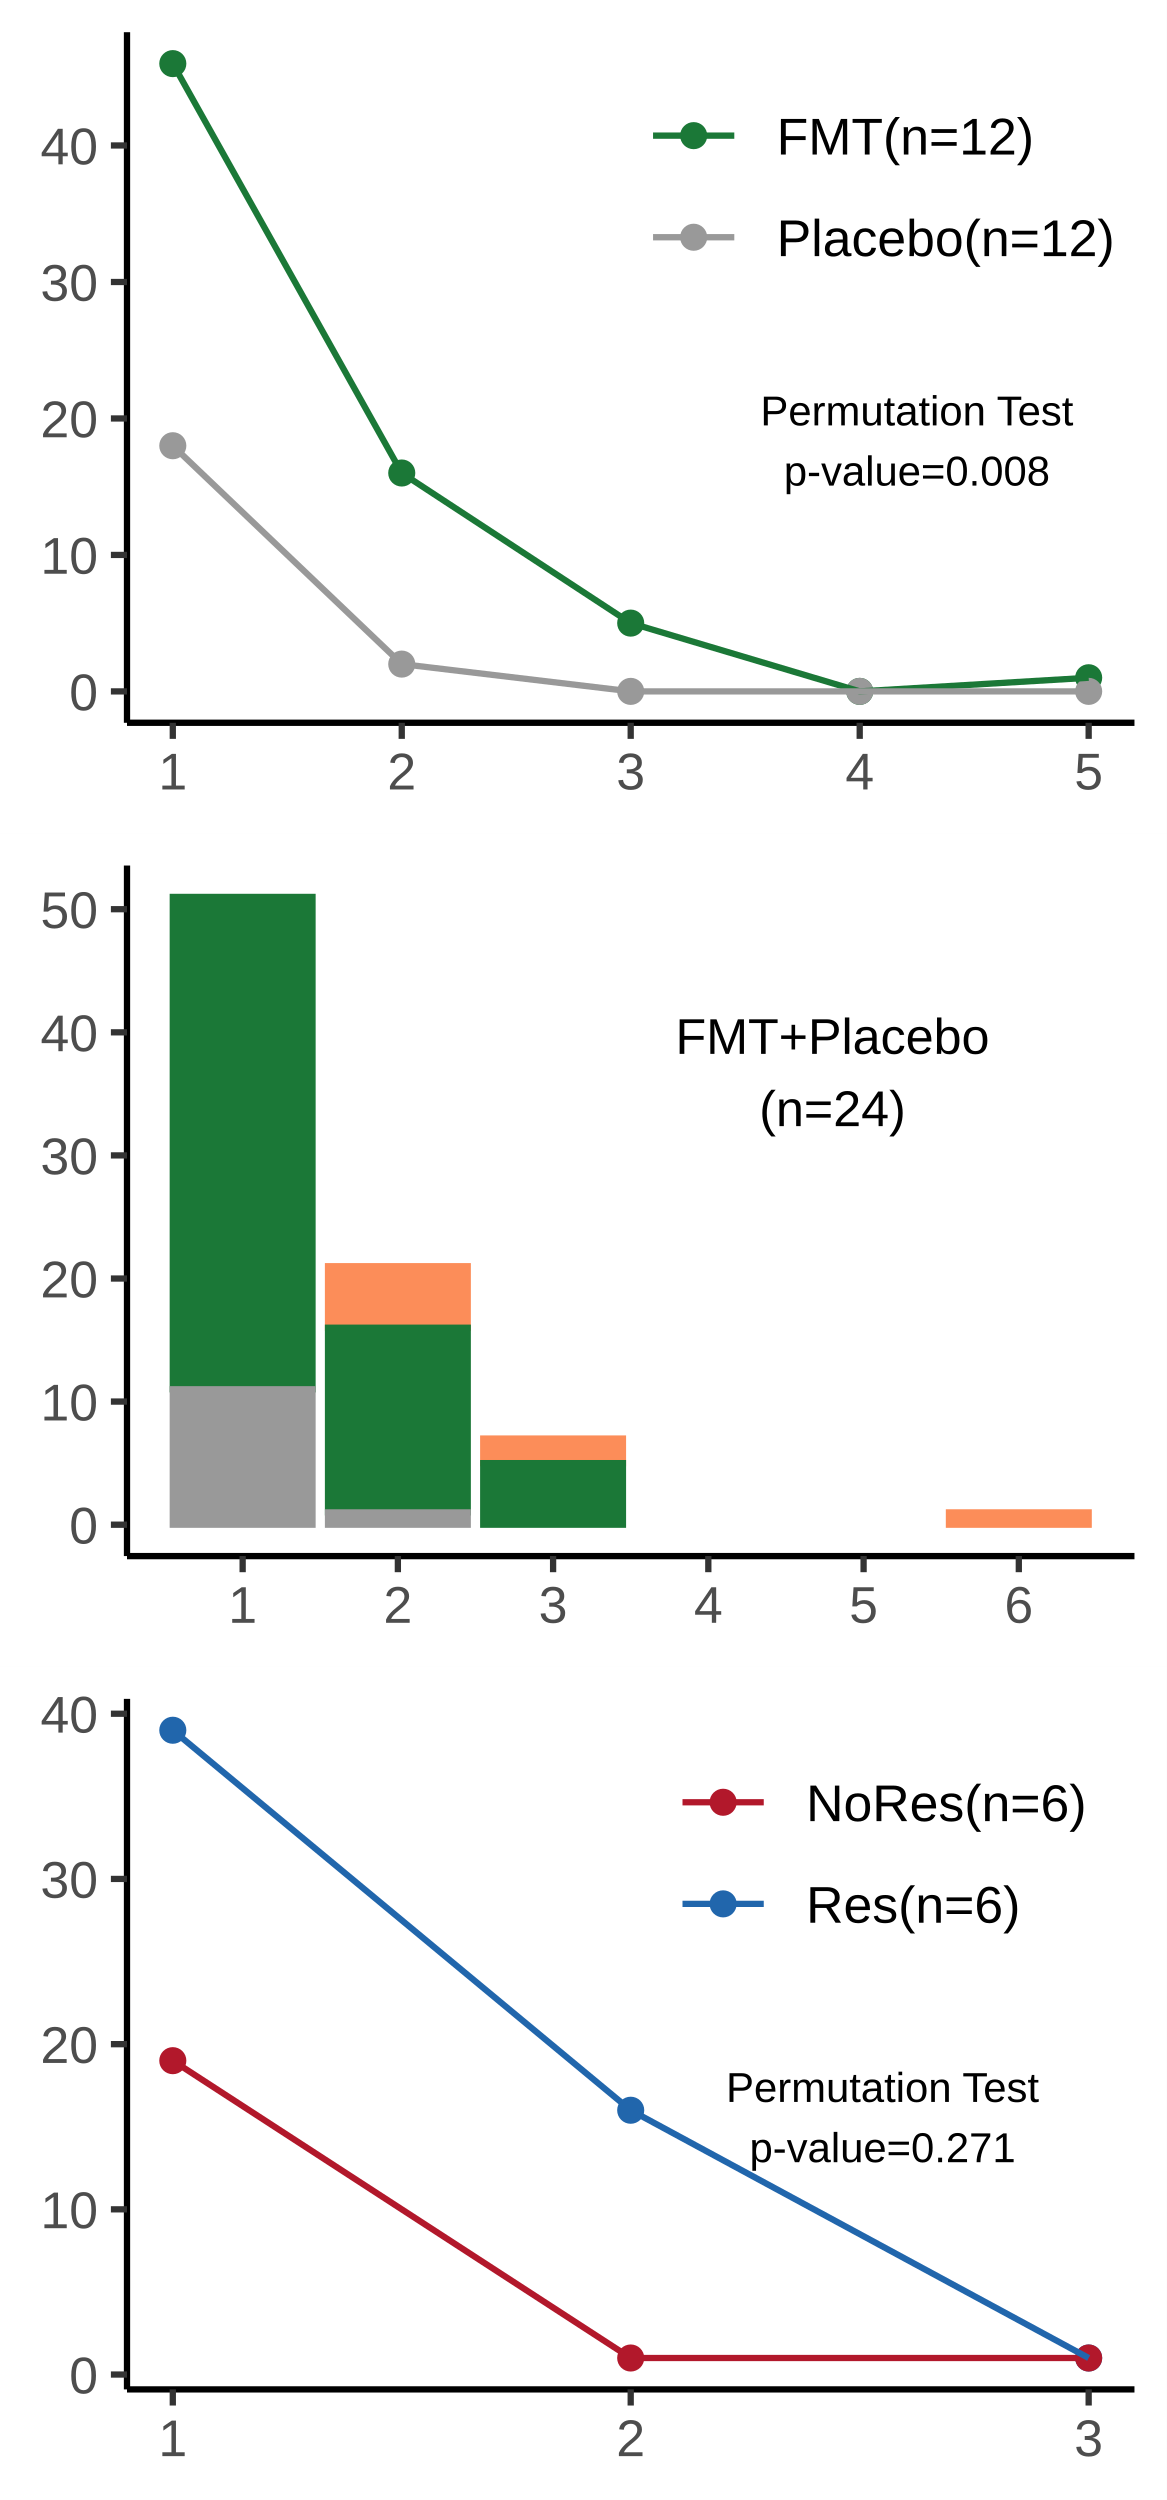
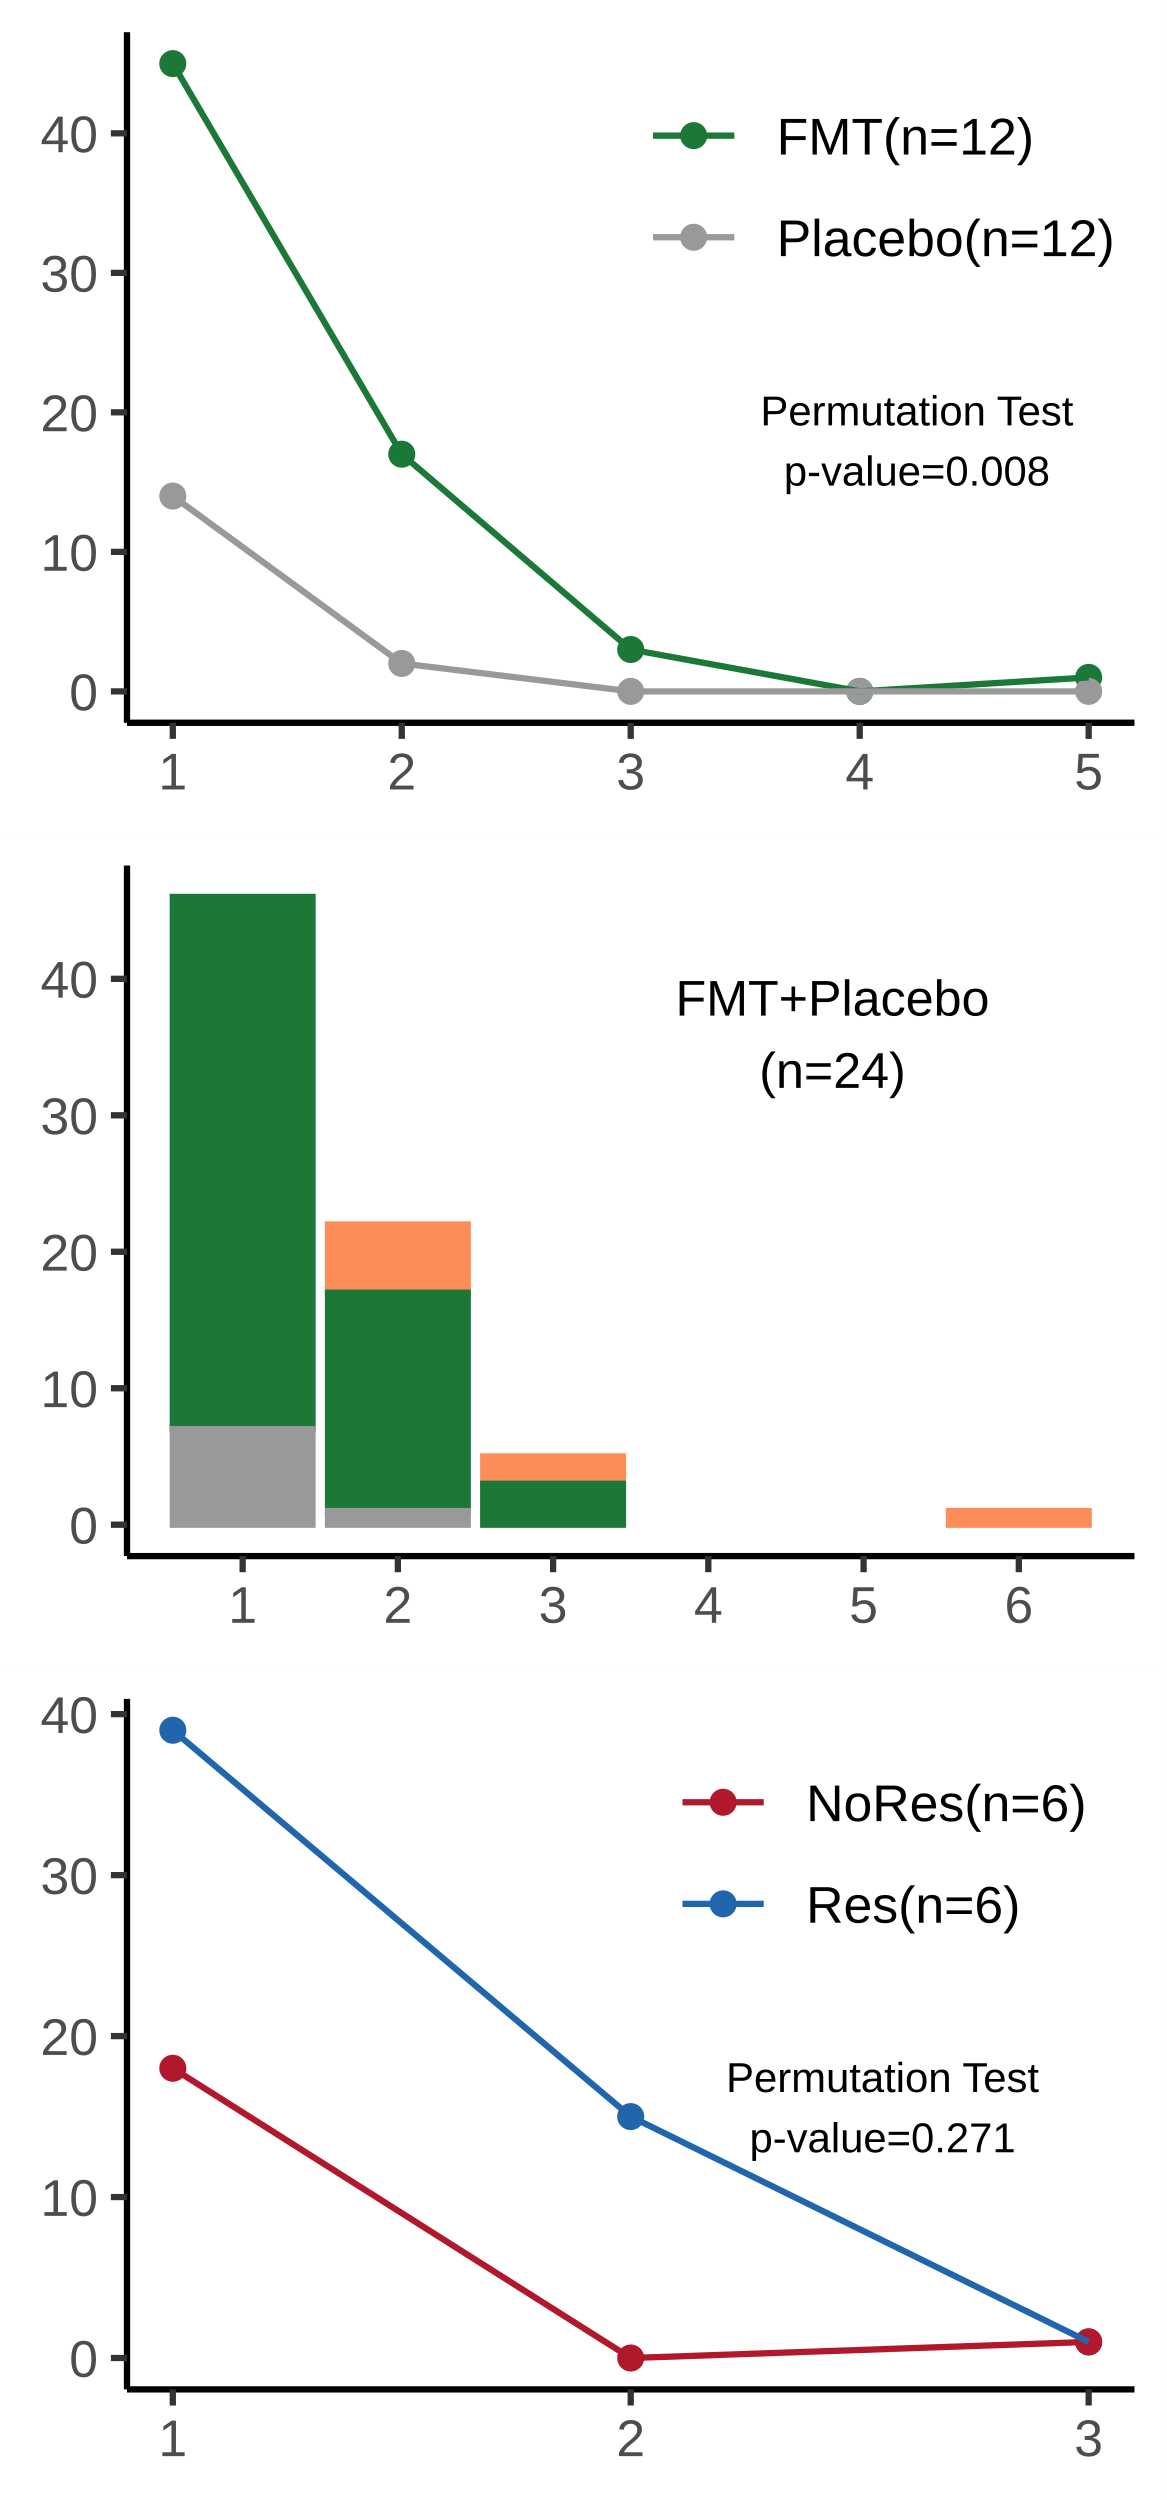
<svg xmlns="http://www.w3.org/2000/svg" class="svglite" width="198.43pt" height="425.20pt" viewBox="0 0 198.43 425.20">
  <defs>
    <style type="text/css">
    .svglite line, .svglite polyline, .svglite polygon, .svglite path, .svglite rect, .svglite circle {
      fill: none;
      stroke: #000000;
      stroke-linecap: round;
      stroke-linejoin: round;
      stroke-miterlimit: 10.00;
    }
    .svglite text {
      white-space: pre;
    }
  </style>
  </defs>
  <rect width="100%" height="100%" style="stroke: none; fill: none;" />
  <defs>
    <clipPath id="cpMC4wMHwxOTguNDN8MC4wMHw0MjUuMjA=">
      <rect x="0.00" y="0.00" width="198.43" height="425.20" />
    </clipPath>
  </defs>
  <g clip-path="url(#cpMC4wMHwxOTguNDN8MC4wMHw0MjUuMjA=)">
</g>
  <defs>
    <clipPath id="cpMC4wMHwxOTguNDN8MC4wMHwxNDEuNzM=">
      <rect x="0.00" y="0.00" width="198.43" height="141.73" />
    </clipPath>
  </defs>
  <g clip-path="url(#cpMC4wMHwxOTguNDN8MC4wMHwxNDEuNzM=)">
    <rect x="0.00" y="0" width="198.43" height="141.73" style="stroke-width: 1.07; stroke: #FFFFFF; fill: #FFFFFF;" />
  </g>
  <g clip-path="url(#cpMC4wMHwxOTguNDN8MC4wMHw0MjUuMjA=)">
</g>
  <defs>
    <clipPath id="cpMjEuNjB8MTkyLjk1fDUuNDh8MTIyLjkz">
      <rect x="21.60" y="5.48" width="171.35" height="117.45" />
    </clipPath>
  </defs>
  <g clip-path="url(#cpMjEuNjB8MTkyLjk1fDUuNDh8MTIyLjkz)">
    <rect x="21.60" y="5.48" width="171.35" height="117.45" style="stroke-width: 1.07; stroke: none; fill: #FFFFFF;" />
    <circle cx="29.39" cy="10.82" r="1.95" style="stroke-width: 0.71; stroke: #1B7837; fill: #1B7837;" />
-     <circle cx="29.39" cy="75.81" r="1.95" style="stroke-width: 0.71; stroke: #999999; fill: #999999;" />
-     <circle cx="68.33" cy="80.45" r="1.95" style="stroke-width: 0.71; stroke: #1B7837; fill: #1B7837;" />
-     <circle cx="68.33" cy="112.95" r="1.95" style="stroke-width: 0.71; stroke: #999999; fill: #999999;" />
-     <circle cx="107.27" cy="105.98" r="1.95" style="stroke-width: 0.71; stroke: #1B7837; fill: #1B7837;" />
+     <circle cx="29.39" cy="84.37" r="1.95" style="stroke-width: 0.71; stroke: #999999; fill: #999999;" />
+     <circle cx="68.33" cy="77.25" r="1.95" style="stroke-width: 0.71; stroke: #1B7837; fill: #1B7837;" />
+     <circle cx="68.33" cy="112.84" r="1.95" style="stroke-width: 0.71; stroke: #999999; fill: #999999;" />
+     <circle cx="107.27" cy="110.47" r="1.95" style="stroke-width: 0.71; stroke: #1B7837; fill: #1B7837;" />
    <circle cx="107.27" cy="117.59" r="1.95" style="stroke-width: 0.71; stroke: #999999; fill: #999999;" />
    <circle cx="146.22" cy="117.59" r="1.95" style="stroke-width: 0.71; stroke: #1B7837; fill: #1B7837;" />
    <circle cx="146.22" cy="117.59" r="1.95" style="stroke-width: 0.71; stroke: #999999; fill: #999999;" />
-     <circle cx="185.16" cy="115.27" r="1.95" style="stroke-width: 0.71; stroke: #1B7837; fill: #1B7837;" />
+     <circle cx="185.16" cy="115.21" r="1.95" style="stroke-width: 0.71; stroke: #1B7837; fill: #1B7837;" />
    <circle cx="185.16" cy="117.59" r="1.95" style="stroke-width: 0.71; stroke: #999999; fill: #999999;" />
-     <polyline points="29.39,10.82 68.33,80.45 107.27,105.98 146.22,117.59 185.16,115.27 " style="stroke-width: 1.07; stroke: #1B7837; stroke-linecap: butt;" />
-     <polyline points="29.39,75.81 68.33,112.95 107.27,117.59 146.22,117.59 185.16,117.59 " style="stroke-width: 1.07; stroke: #999999; stroke-linecap: butt;" />
+     <polyline points="29.39,10.82 68.33,77.25 107.27,110.47 146.22,117.59 185.16,115.21 " style="stroke-width: 1.07; stroke: #1B7837; stroke-linecap: butt;" />
+     <polyline points="29.39,84.37 68.33,112.84 107.27,117.59 146.22,117.59 185.16,117.59 " style="stroke-width: 1.07; stroke: #999999; stroke-linecap: butt;" />
    <text x="155.95" y="72.35" text-anchor="middle" style="font-size: 7.11px; font-family: &quot;Liberation Sans&quot;;" textLength="61.90px" lengthAdjust="spacingAndGlyphs">Permutation Test </text>
    <text x="155.95" y="82.59" text-anchor="middle" style="font-size: 7.11px; font-family: &quot;Liberation Sans&quot;;" textLength="54.86px" lengthAdjust="spacingAndGlyphs"> p-value=0.008</text>
  </g>
  <g clip-path="url(#cpMC4wMHwxOTguNDN8MC4wMHw0MjUuMjA=)">
    <polyline points="21.60,122.93 21.60,5.48 " style="stroke-width: 1.07; stroke-linecap: butt;" />
    <text x="16.67" y="120.80" text-anchor="end" style="font-size: 8.80px;fill: #4D4D4D; font-family: &quot;Liberation Sans&quot;;" textLength="5.59px" lengthAdjust="spacingAndGlyphs">0</text>
-     <text x="16.67" y="97.58" text-anchor="end" style="font-size: 8.80px;fill: #4D4D4D; font-family: &quot;Liberation Sans&quot;;" textLength="11.19px" lengthAdjust="spacingAndGlyphs">10</text>
-     <text x="16.67" y="74.37" text-anchor="end" style="font-size: 8.80px;fill: #4D4D4D; font-family: &quot;Liberation Sans&quot;;" textLength="11.19px" lengthAdjust="spacingAndGlyphs">20</text>
-     <text x="16.67" y="51.16" text-anchor="end" style="font-size: 8.80px;fill: #4D4D4D; font-family: &quot;Liberation Sans&quot;;" textLength="11.19px" lengthAdjust="spacingAndGlyphs">30</text>
-     <text x="16.67" y="27.95" text-anchor="end" style="font-size: 8.80px;fill: #4D4D4D; font-family: &quot;Liberation Sans&quot;;" textLength="11.19px" lengthAdjust="spacingAndGlyphs">40</text>
+     <text x="16.67" y="97.07" text-anchor="end" style="font-size: 8.80px;fill: #4D4D4D; font-family: &quot;Liberation Sans&quot;;" textLength="11.19px" lengthAdjust="spacingAndGlyphs">10</text>
+     <text x="16.67" y="73.34" text-anchor="end" style="font-size: 8.80px;fill: #4D4D4D; font-family: &quot;Liberation Sans&quot;;" textLength="11.19px" lengthAdjust="spacingAndGlyphs">20</text>
+     <text x="16.67" y="49.62" text-anchor="end" style="font-size: 8.80px;fill: #4D4D4D; font-family: &quot;Liberation Sans&quot;;" textLength="11.19px" lengthAdjust="spacingAndGlyphs">30</text>
+     <text x="16.67" y="25.89" text-anchor="end" style="font-size: 8.80px;fill: #4D4D4D; font-family: &quot;Liberation Sans&quot;;" textLength="11.19px" lengthAdjust="spacingAndGlyphs">40</text>
    <polyline points="18.86,117.59 21.60,117.59 " style="stroke-width: 1.07; stroke: #333333; stroke-linecap: butt;" />
-     <polyline points="18.86,94.38 21.60,94.38 " style="stroke-width: 1.07; stroke: #333333; stroke-linecap: butt;" />
-     <polyline points="18.86,71.17 21.60,71.17 " style="stroke-width: 1.07; stroke: #333333; stroke-linecap: butt;" />
-     <polyline points="18.86,47.96 21.60,47.96 " style="stroke-width: 1.07; stroke: #333333; stroke-linecap: butt;" />
-     <polyline points="18.86,24.74 21.60,24.74 " style="stroke-width: 1.07; stroke: #333333; stroke-linecap: butt;" />
+     <polyline points="18.86,93.86 21.60,93.86 " style="stroke-width: 1.07; stroke: #333333; stroke-linecap: butt;" />
+     <polyline points="18.86,70.13 21.60,70.13 " style="stroke-width: 1.07; stroke: #333333; stroke-linecap: butt;" />
+     <polyline points="18.86,46.41 21.60,46.41 " style="stroke-width: 1.07; stroke: #333333; stroke-linecap: butt;" />
+     <polyline points="18.86,22.68 21.60,22.68 " style="stroke-width: 1.07; stroke: #333333; stroke-linecap: butt;" />
    <polyline points="21.60,122.93 192.95,122.93 " style="stroke-width: 1.07; stroke-linecap: butt;" />
    <polyline points="29.39,125.67 29.39,122.93 " style="stroke-width: 1.07; stroke: #333333; stroke-linecap: butt;" />
    <polyline points="68.33,125.67 68.33,122.93 " style="stroke-width: 1.07; stroke: #333333; stroke-linecap: butt;" />
    <polyline points="107.27,125.67 107.27,122.93 " style="stroke-width: 1.07; stroke: #333333; stroke-linecap: butt;" />
    <polyline points="146.22,125.67 146.22,122.93 " style="stroke-width: 1.07; stroke: #333333; stroke-linecap: butt;" />
    <polyline points="185.16,125.67 185.16,122.93 " style="stroke-width: 1.07; stroke: #333333; stroke-linecap: butt;" />
    <text x="29.39" y="134.27" text-anchor="middle" style="font-size: 8.80px;fill: #4D4D4D; font-family: &quot;Liberation Sans&quot;;" textLength="5.59px" lengthAdjust="spacingAndGlyphs">1</text>
    <text x="68.33" y="134.27" text-anchor="middle" style="font-size: 8.80px;fill: #4D4D4D; font-family: &quot;Liberation Sans&quot;;" textLength="5.59px" lengthAdjust="spacingAndGlyphs">2</text>
    <text x="107.27" y="134.27" text-anchor="middle" style="font-size: 8.80px;fill: #4D4D4D; font-family: &quot;Liberation Sans&quot;;" textLength="5.59px" lengthAdjust="spacingAndGlyphs">3</text>
    <text x="146.22" y="134.27" text-anchor="middle" style="font-size: 8.80px;fill: #4D4D4D; font-family: &quot;Liberation Sans&quot;;" textLength="5.59px" lengthAdjust="spacingAndGlyphs">4</text>
    <text x="185.16" y="134.27" text-anchor="middle" style="font-size: 8.80px;fill: #4D4D4D; font-family: &quot;Liberation Sans&quot;;" textLength="5.59px" lengthAdjust="spacingAndGlyphs">5</text>
    <rect x="103.86" y="3.47" width="92.50" height="51.00" style="stroke-width: 1.07; stroke: none; fill: #FFFFFF;" />
    <circle cx="117.98" cy="23.07" r="1.95" style="stroke-width: 0.71; stroke: #1B7837; fill: #1B7837;" />
    <line x1="111.07" y1="23.07" x2="124.89" y2="23.07" style="stroke-width: 1.07; stroke: #1B7837; stroke-linecap: butt;" />
    <circle cx="117.98" cy="40.35" r="1.95" style="stroke-width: 0.71; stroke: #999999; fill: #999999;" />
    <line x1="111.07" y1="40.35" x2="124.89" y2="40.35" style="stroke-width: 1.07; stroke: #999999; stroke-linecap: butt;" />
    <text x="132.10" y="26.28" style="font-size: 8.80px; font-family: &quot;Liberation Sans&quot;;" textLength="49.02px" lengthAdjust="spacingAndGlyphs">FMT(n=12)</text>
    <text x="132.10" y="43.56" style="font-size: 8.80px; font-family: &quot;Liberation Sans&quot;;" textLength="65.38px" lengthAdjust="spacingAndGlyphs">Placebo(n=12)</text>
  </g>
  <defs>
    <clipPath id="cpMC4wMHwxOTguNDN8MTQxLjczfDI4My40Ng==">
      <rect x="0.00" y="141.73" width="198.43" height="141.73" />
    </clipPath>
  </defs>
  <g clip-path="url(#cpMC4wMHwxOTguNDN8MTQxLjczfDI4My40Ng==)">
    <rect x="0.00" y="141.73" width="198.43" height="141.73" style="stroke-width: 1.07; stroke: #FFFFFF; fill: #FFFFFF;" />
  </g>
  <g clip-path="url(#cpMC4wMHwxOTguNDN8MC4wMHw0MjUuMjA=)">
</g>
  <defs>
    <clipPath id="cpMjEuNjB8MTkyLjk1fDE0Ny4yMXwyNjQuNjY=">
      <rect x="21.60" y="147.21" width="171.35" height="117.45" />
    </clipPath>
  </defs>
  <g clip-path="url(#cpMjEuNjB8MTkyLjk1fDE0Ny4yMXwyNjQuNjY=)">
    <rect x="21.60" y="147.21" width="171.35" height="117.45" style="stroke-width: 1.07; stroke: none; fill: #FFFFFF;" />
-     <rect x="55.79" y="215.36" width="23.76" height="10.47" style="stroke-width: 1.07; stroke: #FC8D59; stroke-linecap: butt; stroke-linejoin: miter; fill: #FC8D59;" />
-     <rect x="82.19" y="244.67" width="23.76" height="4.19" style="stroke-width: 1.07; stroke: #FC8D59; stroke-linecap: butt; stroke-linejoin: miter; fill: #FC8D59;" />
-     <rect x="161.40" y="257.23" width="23.76" height="2.09" style="stroke-width: 1.07; stroke: #FC8D59; stroke-linecap: butt; stroke-linejoin: miter; fill: #FC8D59;" />
-     <rect x="29.39" y="152.55" width="23.76" height="83.74" style="stroke-width: 1.07; stroke: #1B7837; stroke-linecap: butt; stroke-linejoin: miter; fill: #1B7837;" />
-     <rect x="55.79" y="225.82" width="23.76" height="31.40" style="stroke-width: 1.07; stroke: #1B7837; stroke-linecap: butt; stroke-linejoin: miter; fill: #1B7837;" />
-     <rect x="82.19" y="248.85" width="23.76" height="10.47" style="stroke-width: 1.07; stroke: #1B7837; stroke-linecap: butt; stroke-linejoin: miter; fill: #1B7837;" />
-     <rect x="29.39" y="236.29" width="23.76" height="23.03" style="stroke-width: 1.07; stroke: #999999; stroke-linecap: butt; stroke-linejoin: miter; fill: #999999;" />
-     <rect x="55.79" y="257.23" width="23.76" height="2.09" style="stroke-width: 1.07; stroke: #999999; stroke-linecap: butt; stroke-linejoin: miter; fill: #999999;" />
-     <text x="141.59" y="179.24" text-anchor="middle" style="font-size: 8.54px; font-family: &quot;Liberation Sans&quot;;" textLength="57.95px" lengthAdjust="spacingAndGlyphs">FMT+Placebo</text>
-     <text x="141.59" y="191.53" text-anchor="middle" style="font-size: 8.54px; font-family: &quot;Liberation Sans&quot;;" textLength="30.07px" lengthAdjust="spacingAndGlyphs">(n=24)</text>
+     <rect x="55.79" y="208.26" width="23.76" height="11.61" style="stroke-width: 1.07; stroke: #FC8D59; stroke-linecap: butt; stroke-linejoin: miter; fill: #FC8D59;" />
+     <rect x="82.19" y="247.71" width="23.76" height="4.64" style="stroke-width: 1.07; stroke: #FC8D59; stroke-linecap: butt; stroke-linejoin: miter; fill: #FC8D59;" />
+     <rect x="161.40" y="257.00" width="23.76" height="2.32" style="stroke-width: 1.07; stroke: #FC8D59; stroke-linecap: butt; stroke-linejoin: miter; fill: #FC8D59;" />
+     <rect x="29.39" y="152.55" width="23.76" height="90.52" style="stroke-width: 1.07; stroke: #1B7837; stroke-linecap: butt; stroke-linejoin: miter; fill: #1B7837;" />
+     <rect x="55.79" y="219.86" width="23.76" height="37.14" style="stroke-width: 1.07; stroke: #1B7837; stroke-linecap: butt; stroke-linejoin: miter; fill: #1B7837;" />
+     <rect x="82.19" y="252.36" width="23.76" height="6.96" style="stroke-width: 1.07; stroke: #1B7837; stroke-linecap: butt; stroke-linejoin: miter; fill: #1B7837;" />
+     <rect x="29.39" y="243.07" width="23.76" height="16.25" style="stroke-width: 1.07; stroke: #999999; stroke-linecap: butt; stroke-linejoin: miter; fill: #999999;" />
+     <rect x="55.79" y="257.00" width="23.76" height="2.32" style="stroke-width: 1.07; stroke: #999999; stroke-linecap: butt; stroke-linejoin: miter; fill: #999999;" />
+     <text x="141.59" y="172.73" text-anchor="middle" style="font-size: 8.54px; font-family: &quot;Liberation Sans&quot;;" textLength="57.95px" lengthAdjust="spacingAndGlyphs">FMT+Placebo</text>
+     <text x="141.59" y="185.02" text-anchor="middle" style="font-size: 8.54px; font-family: &quot;Liberation Sans&quot;;" textLength="30.07px" lengthAdjust="spacingAndGlyphs">(n=24)</text>
  </g>
  <g clip-path="url(#cpMC4wMHwxOTguNDN8MC4wMHw0MjUuMjA=)">
    <polyline points="21.60,264.66 21.60,147.21 " style="stroke-width: 1.07; stroke-linecap: butt;" />
    <text x="16.67" y="262.53" text-anchor="end" style="font-size: 8.80px;fill: #4D4D4D; font-family: &quot;Liberation Sans&quot;;" textLength="5.59px" lengthAdjust="spacingAndGlyphs">0</text>
-     <text x="16.67" y="241.59" text-anchor="end" style="font-size: 8.80px;fill: #4D4D4D; font-family: &quot;Liberation Sans&quot;;" textLength="11.19px" lengthAdjust="spacingAndGlyphs">10</text>
-     <text x="16.67" y="220.66" text-anchor="end" style="font-size: 8.80px;fill: #4D4D4D; font-family: &quot;Liberation Sans&quot;;" textLength="11.19px" lengthAdjust="spacingAndGlyphs">20</text>
-     <text x="16.67" y="199.72" text-anchor="end" style="font-size: 8.80px;fill: #4D4D4D; font-family: &quot;Liberation Sans&quot;;" textLength="11.19px" lengthAdjust="spacingAndGlyphs">30</text>
-     <text x="16.67" y="178.79" text-anchor="end" style="font-size: 8.80px;fill: #4D4D4D; font-family: &quot;Liberation Sans&quot;;" textLength="11.19px" lengthAdjust="spacingAndGlyphs">40</text>
-     <text x="16.67" y="157.85" text-anchor="end" style="font-size: 8.80px;fill: #4D4D4D; font-family: &quot;Liberation Sans&quot;;" textLength="11.19px" lengthAdjust="spacingAndGlyphs">50</text>
+     <text x="16.67" y="239.32" text-anchor="end" style="font-size: 8.80px;fill: #4D4D4D; font-family: &quot;Liberation Sans&quot;;" textLength="11.19px" lengthAdjust="spacingAndGlyphs">10</text>
+     <text x="16.67" y="216.11" text-anchor="end" style="font-size: 8.80px;fill: #4D4D4D; font-family: &quot;Liberation Sans&quot;;" textLength="11.19px" lengthAdjust="spacingAndGlyphs">20</text>
+     <text x="16.67" y="192.90" text-anchor="end" style="font-size: 8.80px;fill: #4D4D4D; font-family: &quot;Liberation Sans&quot;;" textLength="11.19px" lengthAdjust="spacingAndGlyphs">30</text>
+     <text x="16.67" y="169.68" text-anchor="end" style="font-size: 8.80px;fill: #4D4D4D; font-family: &quot;Liberation Sans&quot;;" textLength="11.19px" lengthAdjust="spacingAndGlyphs">40</text>
    <polyline points="18.86,259.32 21.60,259.32 " style="stroke-width: 1.07; stroke: #333333; stroke-linecap: butt;" />
-     <polyline points="18.86,238.38 21.60,238.38 " style="stroke-width: 1.07; stroke: #333333; stroke-linecap: butt;" />
-     <polyline points="18.86,217.45 21.60,217.45 " style="stroke-width: 1.07; stroke: #333333; stroke-linecap: butt;" />
-     <polyline points="18.86,196.51 21.60,196.51 " style="stroke-width: 1.07; stroke: #333333; stroke-linecap: butt;" />
-     <polyline points="18.86,175.58 21.60,175.58 " style="stroke-width: 1.07; stroke: #333333; stroke-linecap: butt;" />
-     <polyline points="18.86,154.64 21.60,154.64 " style="stroke-width: 1.07; stroke: #333333; stroke-linecap: butt;" />
+     <polyline points="18.86,236.11 21.60,236.11 " style="stroke-width: 1.07; stroke: #333333; stroke-linecap: butt;" />
+     <polyline points="18.86,212.90 21.60,212.90 " style="stroke-width: 1.07; stroke: #333333; stroke-linecap: butt;" />
+     <polyline points="18.86,189.69 21.60,189.69 " style="stroke-width: 1.07; stroke: #333333; stroke-linecap: butt;" />
+     <polyline points="18.86,166.48 21.60,166.48 " style="stroke-width: 1.07; stroke: #333333; stroke-linecap: butt;" />
    <polyline points="21.60,264.66 192.95,264.66 " style="stroke-width: 1.07; stroke-linecap: butt;" />
    <polyline points="41.27,267.40 41.27,264.66 " style="stroke-width: 1.07; stroke: #333333; stroke-linecap: butt;" />
    <polyline points="67.67,267.40 67.67,264.66 " style="stroke-width: 1.07; stroke: #333333; stroke-linecap: butt;" />
    <polyline points="94.07,267.40 94.07,264.66 " style="stroke-width: 1.07; stroke: #333333; stroke-linecap: butt;" />
    <polyline points="120.47,267.40 120.47,264.66 " style="stroke-width: 1.07; stroke: #333333; stroke-linecap: butt;" />
    <polyline points="146.88,267.40 146.88,264.66 " style="stroke-width: 1.07; stroke: #333333; stroke-linecap: butt;" />
    <polyline points="173.28,267.40 173.28,264.66 " style="stroke-width: 1.07; stroke: #333333; stroke-linecap: butt;" />
    <text x="41.27" y="276.01" text-anchor="middle" style="font-size: 8.80px;fill: #4D4D4D; font-family: &quot;Liberation Sans&quot;;" textLength="5.59px" lengthAdjust="spacingAndGlyphs">1</text>
    <text x="67.67" y="276.01" text-anchor="middle" style="font-size: 8.80px;fill: #4D4D4D; font-family: &quot;Liberation Sans&quot;;" textLength="5.59px" lengthAdjust="spacingAndGlyphs">2</text>
    <text x="94.07" y="276.01" text-anchor="middle" style="font-size: 8.80px;fill: #4D4D4D; font-family: &quot;Liberation Sans&quot;;" textLength="5.59px" lengthAdjust="spacingAndGlyphs">3</text>
    <text x="120.47" y="276.01" text-anchor="middle" style="font-size: 8.80px;fill: #4D4D4D; font-family: &quot;Liberation Sans&quot;;" textLength="5.59px" lengthAdjust="spacingAndGlyphs">4</text>
    <text x="146.88" y="276.01" text-anchor="middle" style="font-size: 8.80px;fill: #4D4D4D; font-family: &quot;Liberation Sans&quot;;" textLength="5.59px" lengthAdjust="spacingAndGlyphs">5</text>
    <text x="173.28" y="276.01" text-anchor="middle" style="font-size: 8.80px;fill: #4D4D4D; font-family: &quot;Liberation Sans&quot;;" textLength="5.59px" lengthAdjust="spacingAndGlyphs">6</text>
  </g>
  <defs>
    <clipPath id="cpMC4wMHwxOTguNDN8MjgzLjQ2fDQyNS4yMA==">
      <rect x="0.00" y="283.46" width="198.43" height="141.73" />
    </clipPath>
  </defs>
  <g clip-path="url(#cpMC4wMHwxOTguNDN8MjgzLjQ2fDQyNS4yMA==)">
    <rect x="0.00" y="283.46" width="198.43" height="141.73" style="stroke-width: 1.07; stroke: #FFFFFF; fill: #FFFFFF;" />
  </g>
  <g clip-path="url(#cpMC4wMHwxOTguNDN8MC4wMHw0MjUuMjA=)">
</g>
  <defs>
    <clipPath id="cpMjEuNjB8MTkyLjk1fDI4OC45NHw0MDYuMzk=">
      <rect x="21.60" y="288.94" width="171.35" height="117.45" />
    </clipPath>
  </defs>
  <g clip-path="url(#cpMjEuNjB8MTkyLjk1fDI4OC45NHw0MDYuMzk=)">
    <rect x="21.60" y="288.94" width="171.35" height="117.45" style="stroke-width: 1.07; stroke: none; fill: #FFFFFF;" />
    <circle cx="29.39" cy="294.28" r="1.95" style="stroke-width: 0.71; stroke: #2166AC; fill: #2166AC;" />
-     <circle cx="29.39" cy="350.48" r="1.95" style="stroke-width: 0.71; stroke: #B2182B; fill: #B2182B;" />
-     <circle cx="107.27" cy="358.91" r="1.95" style="stroke-width: 0.71; stroke: #2166AC; fill: #2166AC;" />
+     <circle cx="29.39" cy="351.77" r="1.95" style="stroke-width: 0.71; stroke: #B2182B; fill: #B2182B;" />
+     <circle cx="107.27" cy="359.99" r="1.95" style="stroke-width: 0.71; stroke: #2166AC; fill: #2166AC;" />
    <circle cx="107.27" cy="401.05" r="1.95" style="stroke-width: 0.71; stroke: #B2182B; fill: #B2182B;" />
-     <circle cx="185.16" cy="401.05" r="1.95" style="stroke-width: 0.71; stroke: #2166AC; fill: #2166AC;" />
-     <circle cx="185.16" cy="401.05" r="1.95" style="stroke-width: 0.71; stroke: #B2182B; fill: #B2182B;" />
-     <polyline points="29.39,350.48 107.27,401.05 185.16,401.05 " style="stroke-width: 1.07; stroke: #B2182B; stroke-linecap: butt;" />
-     <polyline points="29.39,294.28 107.27,358.91 185.16,401.05 " style="stroke-width: 1.07; stroke: #2166AC; stroke-linecap: butt;" />
-     <text x="150.11" y="357.50" text-anchor="middle" style="font-size: 7.11px; font-family: &quot;Liberation Sans&quot;;" textLength="61.90px" lengthAdjust="spacingAndGlyphs">Permutation Test </text>
-     <text x="150.11" y="367.74" text-anchor="middle" style="font-size: 7.11px; font-family: &quot;Liberation Sans&quot;;" textLength="54.86px" lengthAdjust="spacingAndGlyphs"> p-value=0.271</text>
+     <circle cx="185.16" cy="398.31" r="1.95" style="stroke-width: 0.71; stroke: #2166AC; fill: #2166AC;" />
+     <circle cx="185.16" cy="398.31" r="1.95" style="stroke-width: 0.71; stroke: #B2182B; fill: #B2182B;" />
+     <polyline points="29.39,351.77 107.27,401.05 185.16,398.31 " style="stroke-width: 1.07; stroke: #B2182B; stroke-linecap: butt;" />
+     <polyline points="29.39,294.28 107.27,359.99 185.16,398.31 " style="stroke-width: 1.07; stroke: #2166AC; stroke-linecap: butt;" />
+     <text x="150.11" y="355.81" text-anchor="middle" style="font-size: 7.11px; font-family: &quot;Liberation Sans&quot;;" textLength="61.90px" lengthAdjust="spacingAndGlyphs">Permutation Test </text>
+     <text x="150.11" y="366.06" text-anchor="middle" style="font-size: 7.11px; font-family: &quot;Liberation Sans&quot;;" textLength="54.86px" lengthAdjust="spacingAndGlyphs"> p-value=0.271</text>
  </g>
  <g clip-path="url(#cpMC4wMHwxOTguNDN8MC4wMHw0MjUuMjA=)">
    <polyline points="21.60,406.39 21.60,288.94 " style="stroke-width: 1.07; stroke-linecap: butt;" />
-     <text x="16.67" y="407.07" text-anchor="end" style="font-size: 8.80px;fill: #4D4D4D; font-family: &quot;Liberation Sans&quot;;" textLength="5.59px" lengthAdjust="spacingAndGlyphs">0</text>
-     <text x="16.67" y="378.97" text-anchor="end" style="font-size: 8.80px;fill: #4D4D4D; font-family: &quot;Liberation Sans&quot;;" textLength="11.19px" lengthAdjust="spacingAndGlyphs">10</text>
-     <text x="16.67" y="350.87" text-anchor="end" style="font-size: 8.80px;fill: #4D4D4D; font-family: &quot;Liberation Sans&quot;;" textLength="11.19px" lengthAdjust="spacingAndGlyphs">20</text>
-     <text x="16.67" y="322.78" text-anchor="end" style="font-size: 8.80px;fill: #4D4D4D; font-family: &quot;Liberation Sans&quot;;" textLength="11.19px" lengthAdjust="spacingAndGlyphs">30</text>
-     <text x="16.67" y="294.68" text-anchor="end" style="font-size: 8.80px;fill: #4D4D4D; font-family: &quot;Liberation Sans&quot;;" textLength="11.19px" lengthAdjust="spacingAndGlyphs">40</text>
-     <polyline points="18.86,403.86 21.60,403.86 " style="stroke-width: 1.07; stroke: #333333; stroke-linecap: butt;" />
-     <polyline points="18.86,375.76 21.60,375.76 " style="stroke-width: 1.07; stroke: #333333; stroke-linecap: butt;" />
-     <polyline points="18.86,347.67 21.60,347.67 " style="stroke-width: 1.07; stroke: #333333; stroke-linecap: butt;" />
-     <polyline points="18.86,319.57 21.60,319.57 " style="stroke-width: 1.07; stroke: #333333; stroke-linecap: butt;" />
-     <polyline points="18.86,291.47 21.60,291.47 " style="stroke-width: 1.07; stroke: #333333; stroke-linecap: butt;" />
+     <text x="16.67" y="404.26" text-anchor="end" style="font-size: 8.80px;fill: #4D4D4D; font-family: &quot;Liberation Sans&quot;;" textLength="5.59px" lengthAdjust="spacingAndGlyphs">0</text>
+     <text x="16.67" y="376.88" text-anchor="end" style="font-size: 8.80px;fill: #4D4D4D; font-family: &quot;Liberation Sans&quot;;" textLength="11.19px" lengthAdjust="spacingAndGlyphs">10</text>
+     <text x="16.67" y="349.51" text-anchor="end" style="font-size: 8.80px;fill: #4D4D4D; font-family: &quot;Liberation Sans&quot;;" textLength="11.19px" lengthAdjust="spacingAndGlyphs">20</text>
+     <text x="16.67" y="322.13" text-anchor="end" style="font-size: 8.80px;fill: #4D4D4D; font-family: &quot;Liberation Sans&quot;;" textLength="11.19px" lengthAdjust="spacingAndGlyphs">30</text>
+     <text x="16.67" y="294.75" text-anchor="end" style="font-size: 8.80px;fill: #4D4D4D; font-family: &quot;Liberation Sans&quot;;" textLength="11.19px" lengthAdjust="spacingAndGlyphs">40</text>
+     <polyline points="18.86,401.05 21.60,401.05 " style="stroke-width: 1.07; stroke: #333333; stroke-linecap: butt;" />
+     <polyline points="18.86,373.68 21.60,373.68 " style="stroke-width: 1.07; stroke: #333333; stroke-linecap: butt;" />
+     <polyline points="18.86,346.30 21.60,346.30 " style="stroke-width: 1.07; stroke: #333333; stroke-linecap: butt;" />
+     <polyline points="18.86,318.92 21.60,318.92 " style="stroke-width: 1.07; stroke: #333333; stroke-linecap: butt;" />
+     <polyline points="18.86,291.54 21.60,291.54 " style="stroke-width: 1.07; stroke: #333333; stroke-linecap: butt;" />
    <polyline points="21.60,406.39 192.95,406.39 " style="stroke-width: 1.07; stroke-linecap: butt;" />
    <polyline points="29.39,409.13 29.39,406.39 " style="stroke-width: 1.07; stroke: #333333; stroke-linecap: butt;" />
    <polyline points="107.27,409.13 107.27,406.39 " style="stroke-width: 1.07; stroke: #333333; stroke-linecap: butt;" />
    <polyline points="185.16,409.13 185.16,406.39 " style="stroke-width: 1.07; stroke: #333333; stroke-linecap: butt;" />
    <text x="29.39" y="417.74" text-anchor="middle" style="font-size: 8.80px;fill: #4D4D4D; font-family: &quot;Liberation Sans&quot;;" textLength="5.59px" lengthAdjust="spacingAndGlyphs">1</text>
    <text x="107.27" y="417.74" text-anchor="middle" style="font-size: 8.80px;fill: #4D4D4D; font-family: &quot;Liberation Sans&quot;;" textLength="5.59px" lengthAdjust="spacingAndGlyphs">2</text>
    <text x="185.16" y="417.74" text-anchor="middle" style="font-size: 8.80px;fill: #4D4D4D; font-family: &quot;Liberation Sans&quot;;" textLength="5.59px" lengthAdjust="spacingAndGlyphs">3</text>
    <rect x="108.87" y="286.93" width="82.48" height="51.00" style="stroke-width: 1.07; stroke: none; fill: #FFFFFF;" />
    <circle cx="122.99" cy="306.53" r="1.95" style="stroke-width: 0.71; stroke: #B2182B; fill: #B2182B;" />
    <line x1="116.08" y1="306.53" x2="129.90" y2="306.53" style="stroke-width: 1.07; stroke: #B2182B; stroke-linecap: butt;" />
    <circle cx="122.99" cy="323.81" r="1.95" style="stroke-width: 0.71; stroke: #2166AC; fill: #2166AC;" />
    <line x1="116.08" y1="323.81" x2="129.90" y2="323.81" style="stroke-width: 1.07; stroke: #2166AC; stroke-linecap: butt;" />
    <text x="137.11" y="309.74" style="font-size: 8.80px; font-family: &quot;Liberation Sans&quot;;" textLength="53.09px" lengthAdjust="spacingAndGlyphs">NoRes(n=6)</text>
    <text x="137.11" y="327.02" style="font-size: 8.80px; font-family: &quot;Liberation Sans&quot;;" textLength="41.13px" lengthAdjust="spacingAndGlyphs">Res(n=6)</text>
  </g>
</svg>
